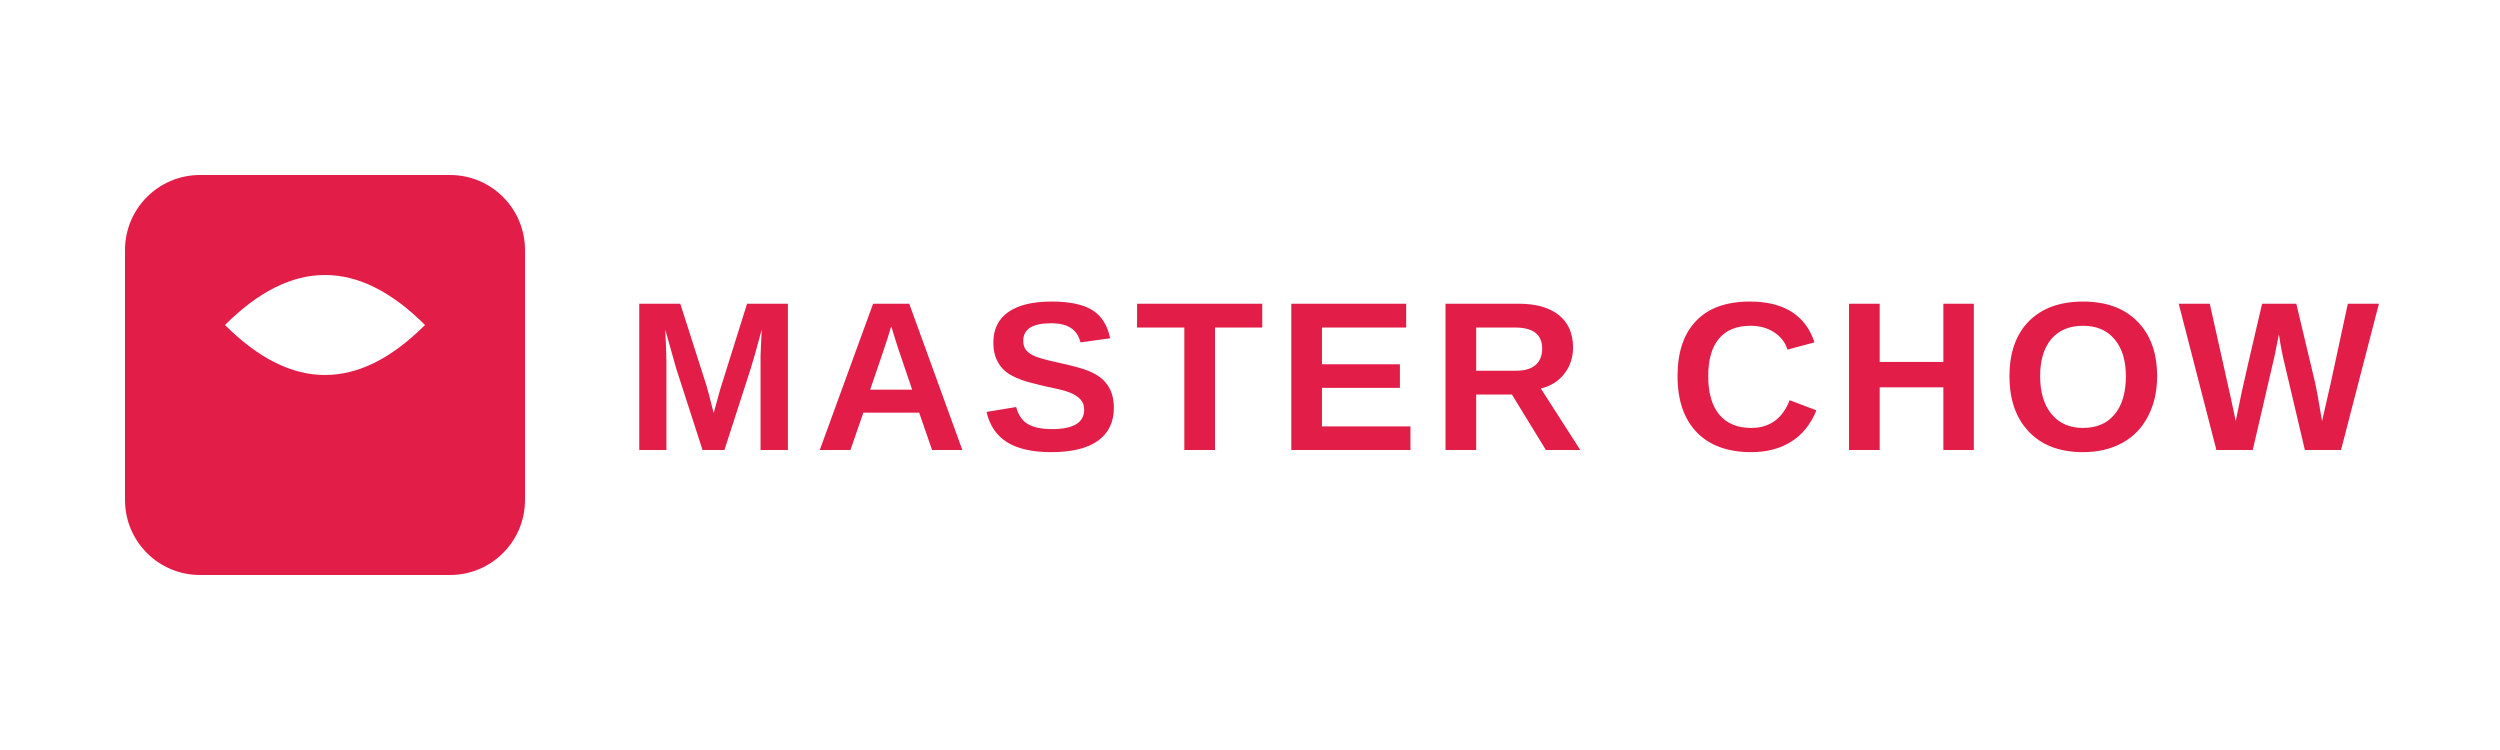
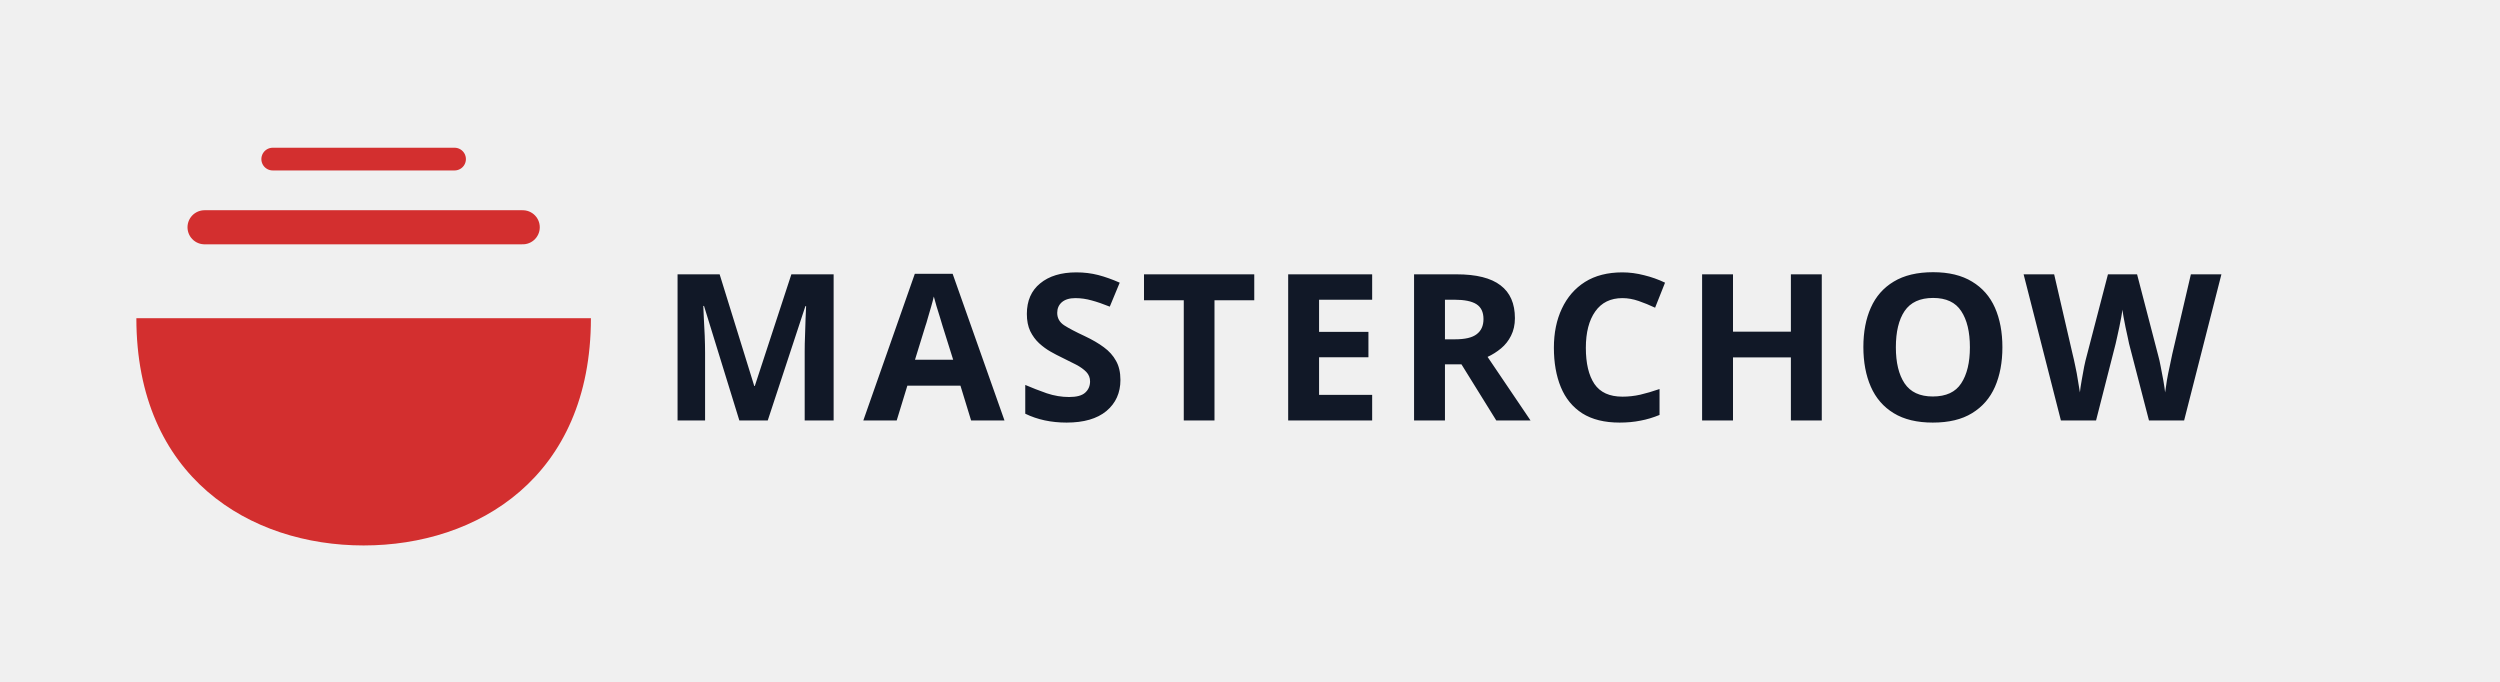
- <svg xmlns="http://www.w3.org/2000/svg" viewBox="0 0 200 60" width="200" height="60">
-   <rect width="200" height="60" fill="#ffffff" />
-   <g transform="translate(10, 10)">
-     <rect x="0" y="4" width="32" height="32" rx="6" fill="#e11d48" />
-     <path d="M8,16 Q16,8 24,16 Q16,24 8,16 Z" fill="#ffffff" />
-     <text x="40" y="26" font-family="'Outfit', Arial, sans-serif" font-weight="900" font-size="17" fill="#e11d48" letter-spacing="1">MASTER CHOW</text>
+ <svg xmlns="http://www.w3.org/2000/svg" viewBox="0 0 220 60" width="220" height="60">
+   <g transform="translate(8, 8)">
+     <path d="M 4 20 C 4 34 14 40 24 40 C 34 40 44 34 44 20 Z" fill="#D32F2F" />
+     <path d="M 10 12 L 38 12" stroke="#D32F2F" stroke-width="3" stroke-linecap="round" />
+     <path d="M 16 6 L 32 6" stroke="#D32F2F" stroke-width="2" stroke-linecap="round" />
+     <text x="50" y="29" font-family="'Impact', 'Arial Black', sans-serif" font-weight="900" font-size="18" fill="#111827" letter-spacing="1">MASTERCHOW</text>
  </g>
</svg>
